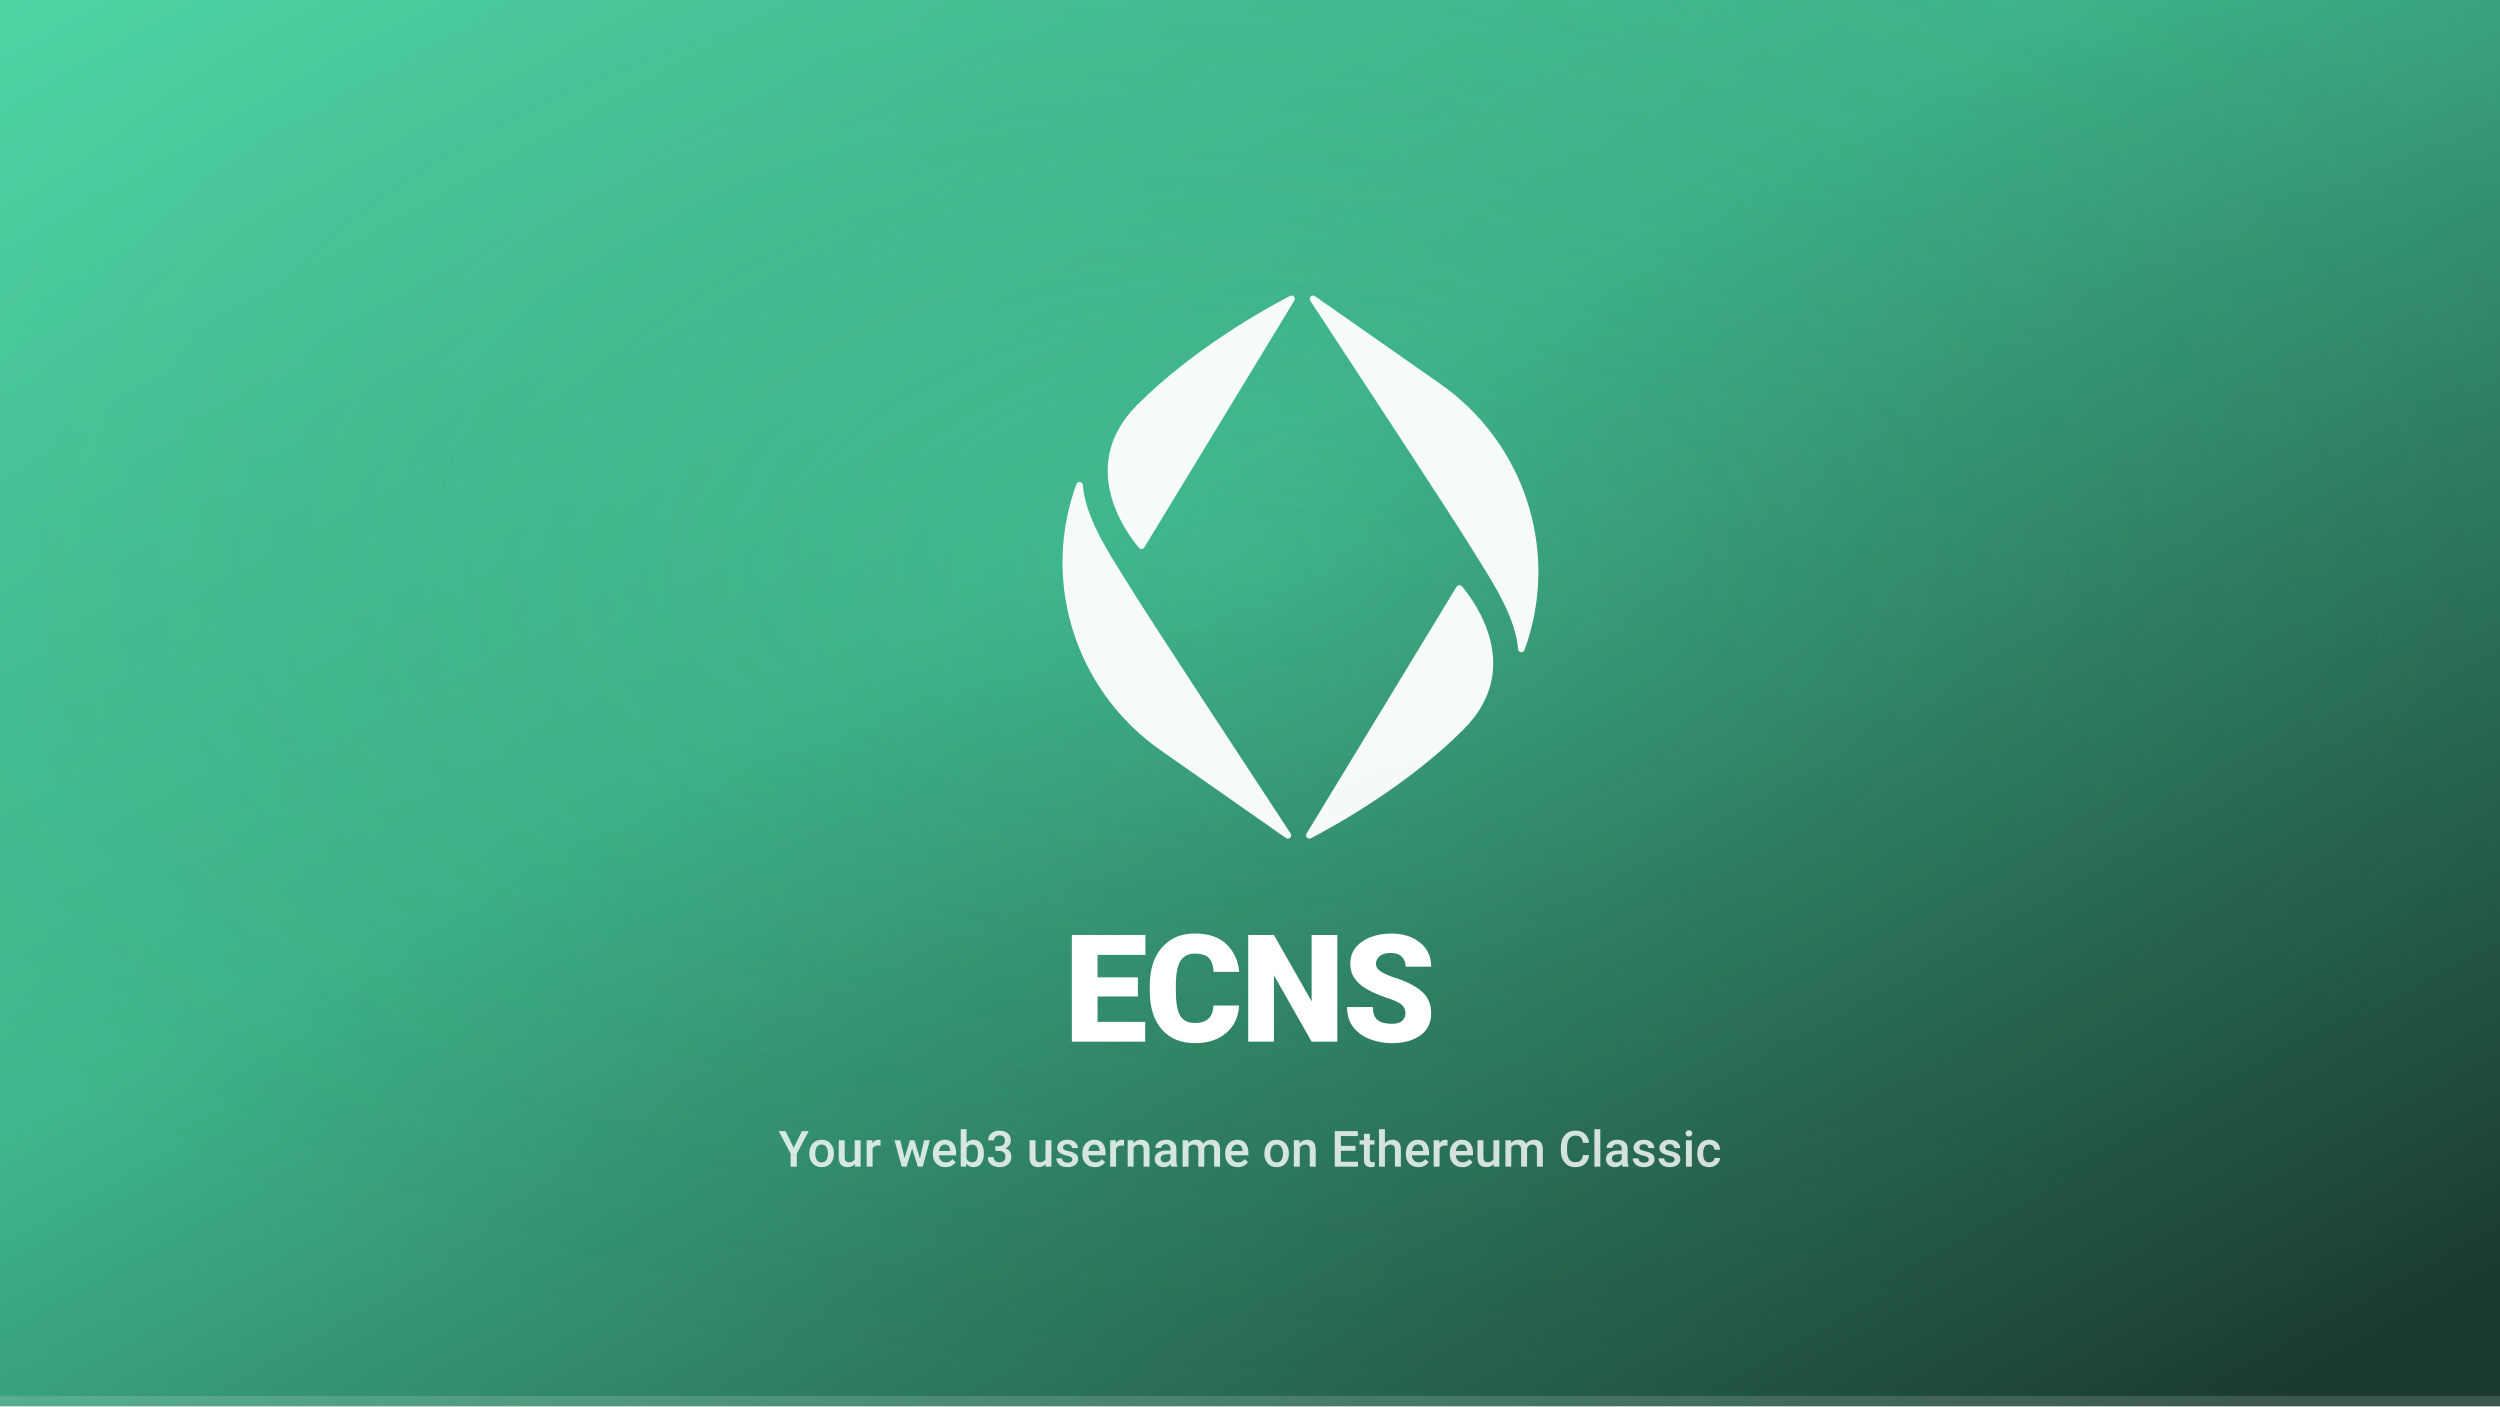
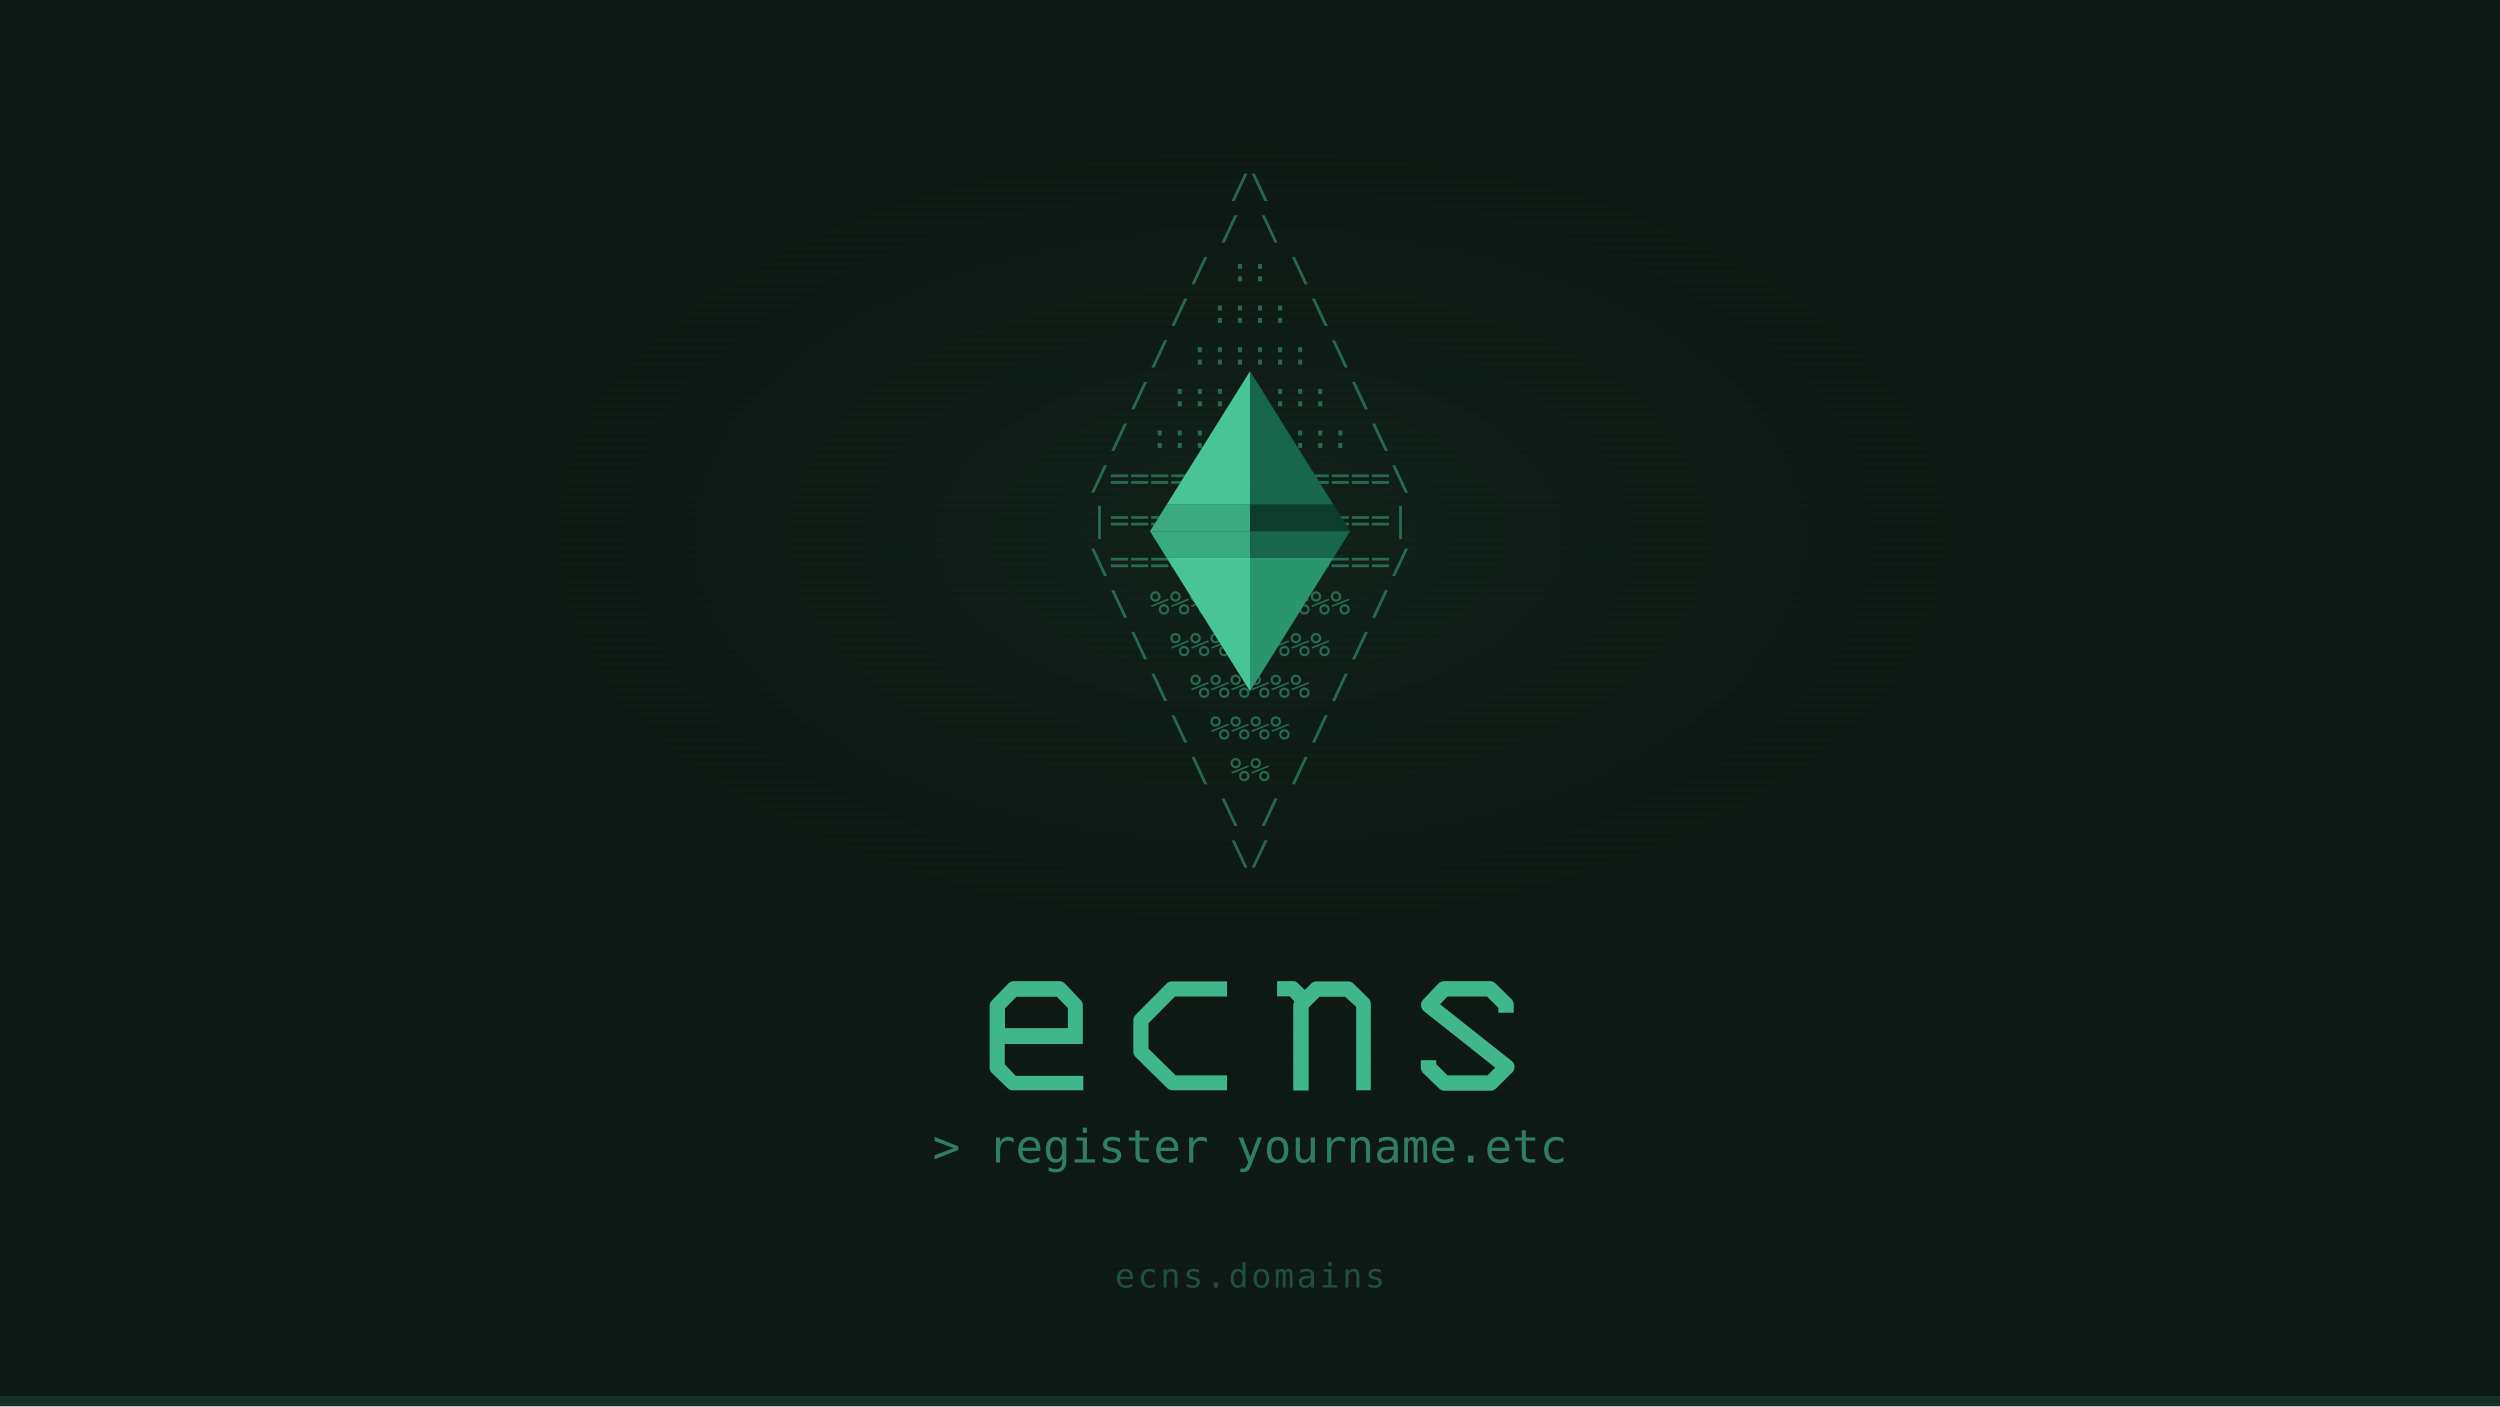
<svg xmlns="http://www.w3.org/2000/svg" viewBox="0 0 1200 675" width="1200" height="675" fill="none">
+   <rect width="1200" height="675" fill="#0F1A15" />
  <defs>
-     <style>
-       @font-face {
-         font-family: 'Satoshi';
-         src: url('/fonts/sans-serif/Satoshi-Variable.woff2') format('woff2'),
-              url('/fonts/sans-serif/Satoshi-Variable.woff') format('woff');
-         font-weight: 300 900;
-         font-display: swap;
-       }
-     </style>
-     <linearGradient id="ecns-gradient" x1="100%" y1="100%" x2="0%" y2="0%" gradientUnits="objectBoundingBox">
-       <stop offset="4.54%" stop-color="#1A3A2E" />
-       <stop offset="59.2%" stop-color="#3FB68B" />
-       <stop offset="100%" stop-color="#4FD4A4" />
-     </linearGradient>
-     <radialGradient id="glow" cx="50%" cy="40%" r="60%">
-       <stop offset="0%" stop-color="rgba(79, 212, 164, 0.15)" />
-       <stop offset="100%" stop-color="rgba(0, 0, 0, 0)" />
+     <radialGradient id="tw-glow" cx="50%" cy="38%" r="35%">
+       <stop offset="0%" stop-color="#3FB68B" stop-opacity="0.06" />
+       <stop offset="100%" stop-color="#000000" stop-opacity="0" />
    </radialGradient>
+     <pattern id="tw-scanlines" width="1200" height="4" patternUnits="userSpaceOnUse">
+       <rect width="1200" height="2" fill="#000000" opacity="0.06" />
+     </pattern>
  </defs>
-   <rect width="1200" height="675" fill="url(#ecns-gradient)" />
-   <rect width="1200" height="675" fill="url(#glow)" />
-   <g transform="translate(510, 140) scale(2.8)">
-     <path fill-rule="evenodd" clip-rule="evenodd" d="M42.473 1.549C42.129 1.026 42.762 0.413 43.275 0.773L64.757 15.809C78.297 25.287 84.531 42.208 80.239 58.154C79.899 59.418 79.534 60.523 79.191 61.45C78.979 62.024 78.134 61.9 78.091 61.289C77.729 56.097 73.99 50.161 71.277 45.853C70.793 45.084 70.341 44.366 69.947 43.714C67.309 39.351 48.217 10.285 42.473 1.549ZM14.029 43.841L39.742 1.531C40.041 1.039 39.504 0.467 38.994 0.733C34.499 3.076 22.369 9.857 12.847 19.367C2.411 29.79 10.845 41.225 13.108 43.913C13.358 44.21 13.827 44.173 14.029 43.841ZM39.107 92.885C39.451 93.408 38.819 94.02 38.305 93.661L16.823 78.624C3.283 69.147 -2.951 52.226 1.342 36.279C1.682 35.016 2.046 33.91 2.389 32.984C2.602 32.41 3.446 32.533 3.489 33.144C3.851 38.337 7.59 44.273 10.303 48.581C10.788 49.35 11.239 50.068 11.634 50.719C14.271 55.083 33.363 84.149 39.107 92.885ZM41.84 92.899L67.554 50.588C67.755 50.257 68.224 50.22 68.474 50.517C70.738 53.204 79.172 64.64 68.736 75.062C59.213 84.573 47.084 91.353 42.589 93.697C42.079 93.963 41.541 93.39 41.84 92.899Z" fill="rgba(255, 255, 255, 0.95)" />
+   <rect width="1200" height="675" fill="url(#tw-glow)" />
+   <rect width="1200" height="675" fill="url(#tw-scanlines)" />
+   <g style="font-family:'IBM 3270','IBM 3270 Narrow',monospace;font-size:16px;fill:#3FB68B;fill-opacity:0.5" text-anchor="middle">
+     <text x="600" y="95">/\</text>
+     <text x="600" y="115">/  \</text>
+     <text x="600" y="135">/ :: \</text>
+     <text x="600" y="155">/ :::: \</text>
+     <text x="600" y="175">/ :::::: \</text>
+     <text x="600" y="195">/ :::::::: \</text>
+     <text x="600" y="215">/ :::::::::: \</text>
+     <text x="600" y="235">/==============\</text>
+     <text x="600" y="255">|==============|</text>
+     <text x="600" y="275">\==============/</text>
+     <text x="600" y="295">\ %%%%%%%%%% /</text>
+     <text x="600" y="315">\ %%%%%%%% /</text>
+     <text x="600" y="335">\ %%%%%% /</text>
+     <text x="600" y="355">\ %%%% /</text>
+     <text x="600" y="375">\ %% /</text>
+     <text x="600" y="395">\  /</text>
+     <text x="600" y="415">\/</text>
  </g>
-   <text x="600" y="500" text-anchor="middle" font-family="Satoshi, -apple-system, BlinkMacSystemFont, 'Segoe UI', Roboto, Helvetica, Arial, sans-serif" font-weight="800" font-size="72" letter-spacing="-0.02em" fill="#FFFFFF">ECNS</text>
-   <text x="600" y="560" text-anchor="middle" font-family="Satoshi, -apple-system, BlinkMacSystemFont, 'Segoe UI', Roboto, Helvetica, Arial, sans-serif" font-weight="500" font-size="24" fill="rgba(255, 255, 255, 0.80)">Your web3 username on Ethereum Classic</text>
-   <rect x="0" y="670" width="1200" height="5" fill="rgba(255, 255, 255, 0.15)" />
+   <g transform="translate(600, 255) scale(1.6) translate(-40, -50)">
+     <polygon points="40,2 70,50 40,98 10,50" fill="#0D3D2E" opacity="0.9" />
+     <polygon points="40,2 15,42 40,42" fill="#4FD4A4" opacity="0.9" />
+     <polygon points="40,2 65,42 40,42" fill="#1A6B50" opacity="0.9" />
+     <polygon points="15,42 10,50 40,50 40,42" fill="#3FB68B" opacity="0.9" />
+     <polygon points="65,42 70,50 40,50 40,42" fill="#0D3D2E" opacity="0.9" />
+     <polygon points="10,50 15,58 40,58 40,50" fill="#3FB68B" opacity="0.9" />
+     <polygon points="70,50 65,58 40,58 40,50" fill="#1A6B50" opacity="0.9" />
+     <polygon points="15,58 40,98 40,58" fill="#4FD4A4" opacity="0.9" />
+     <polygon points="65,58 40,98 40,58" fill="#2E9E76" opacity="0.9" />
+   </g>
+   <g transform="translate(215, 380)">
+     <path d="m 121.496,55.064 v 4.424 l 2.408,2.52 h 14.728 v 3.136 h -15.4 q -0.672,0 -1.12,-0.448 l -3.472,-3.36 q -0.448,-0.448 -0.448,-1.176 V 46.608 q 0,-0.56 0.56,-1.12 l 3.416,-3.528 q 0.616,-0.616 1.232,-0.616 h 10.136 q 0.56,0 1.176,0.616 l 3.304,3.472 q 0.504,0.504 0.504,1.12 v 8.512 z m 0.056,-3.472 h 13.72 v -4.368 l -2.408,-2.464 h -8.848 l -2.464,2.52 z M 169.992,41.4 v 3.304 h -11.368 l -5.768,5.824 v 5.544 l 5.936,5.824 h 11.2 v 3.248 h -11.872 q -0.728,0 -1.176,-0.448 l -6.888,-6.776 q -0.504,-0.504 -0.504,-1.176 v -6.888 q 0,-0.672 0.504,-1.176 l 6.72,-6.776 q 0.504,-0.504 1.12,-0.504 z m 16.968,1.848 1.344,-1.344 q 0.504,-0.504 1.176,-0.504 h 6.944 q 0.672,0 1.12,0.448 l 3.304,3.248 q 0.504,0.504 0.504,1.176 v 18.872 h -3.192 v -18.2 l -2.408,-2.184 h -5.6 l -2.352,2.352 V 65.2 h -3.36 V 46.44 q 0,-0.112 0.224,-0.672 l -1.008,-1.12 h -2.744 v -3.304 h 3.528 q 0.672,0 1.064,0.504 z m 42.224,3.92 -2.464,-2.464 h -8.624 l -1.624,1.68 15.624,12.376 q 0.616,0.532 0.616,1.232 0,0.784 -0.504,1.288 l -3.528,3.472 q -0.504,0.504 -1.176,0.504 h -10.08 q -0.672,0 -1.176,-0.504 l -3.472,-3.36 q -0.504,-0.504 -0.504,-1.232 v -1.568 h 3.36 v 0.84 l 2.464,2.464 h 8.736 l 1.68,-1.68 -15.568,-12.32 q -0.532,-0.364 -0.616,-1.232 v -0.196 q 0,-0.644 0.448,-1.092 l 3.36,-3.528 q 0.504,-0.504 1.232,-0.504 h 10.024 q 0.672,0 1.176,0.504 l 3.472,3.416 q 0.504,0.504 0.504,1.176 v 1.792 h -3.36 z" style="fill:#3FB68B" transform="scale(2.2)" aria-label="ecns" />
+   </g>
+   <text x="600" y="558" text-anchor="middle" style="font-family:'IBM 3270','IBM 3270 Narrow',monospace;font-size:22px;fill:#3FB68B;fill-opacity:0.65">&gt; register yourname.etc</text>
+   <text x="600" y="618" text-anchor="middle" style="font-family:'IBM 3270','IBM 3270 Narrow',monospace;font-size:16px;fill:#3FB68B;fill-opacity:0.35;letter-spacing:0.08em">ecns.domains</text>
+   <rect x="0" y="670" width="1200" height="5" fill="#3FB68B" opacity="0.15" />
</svg>
